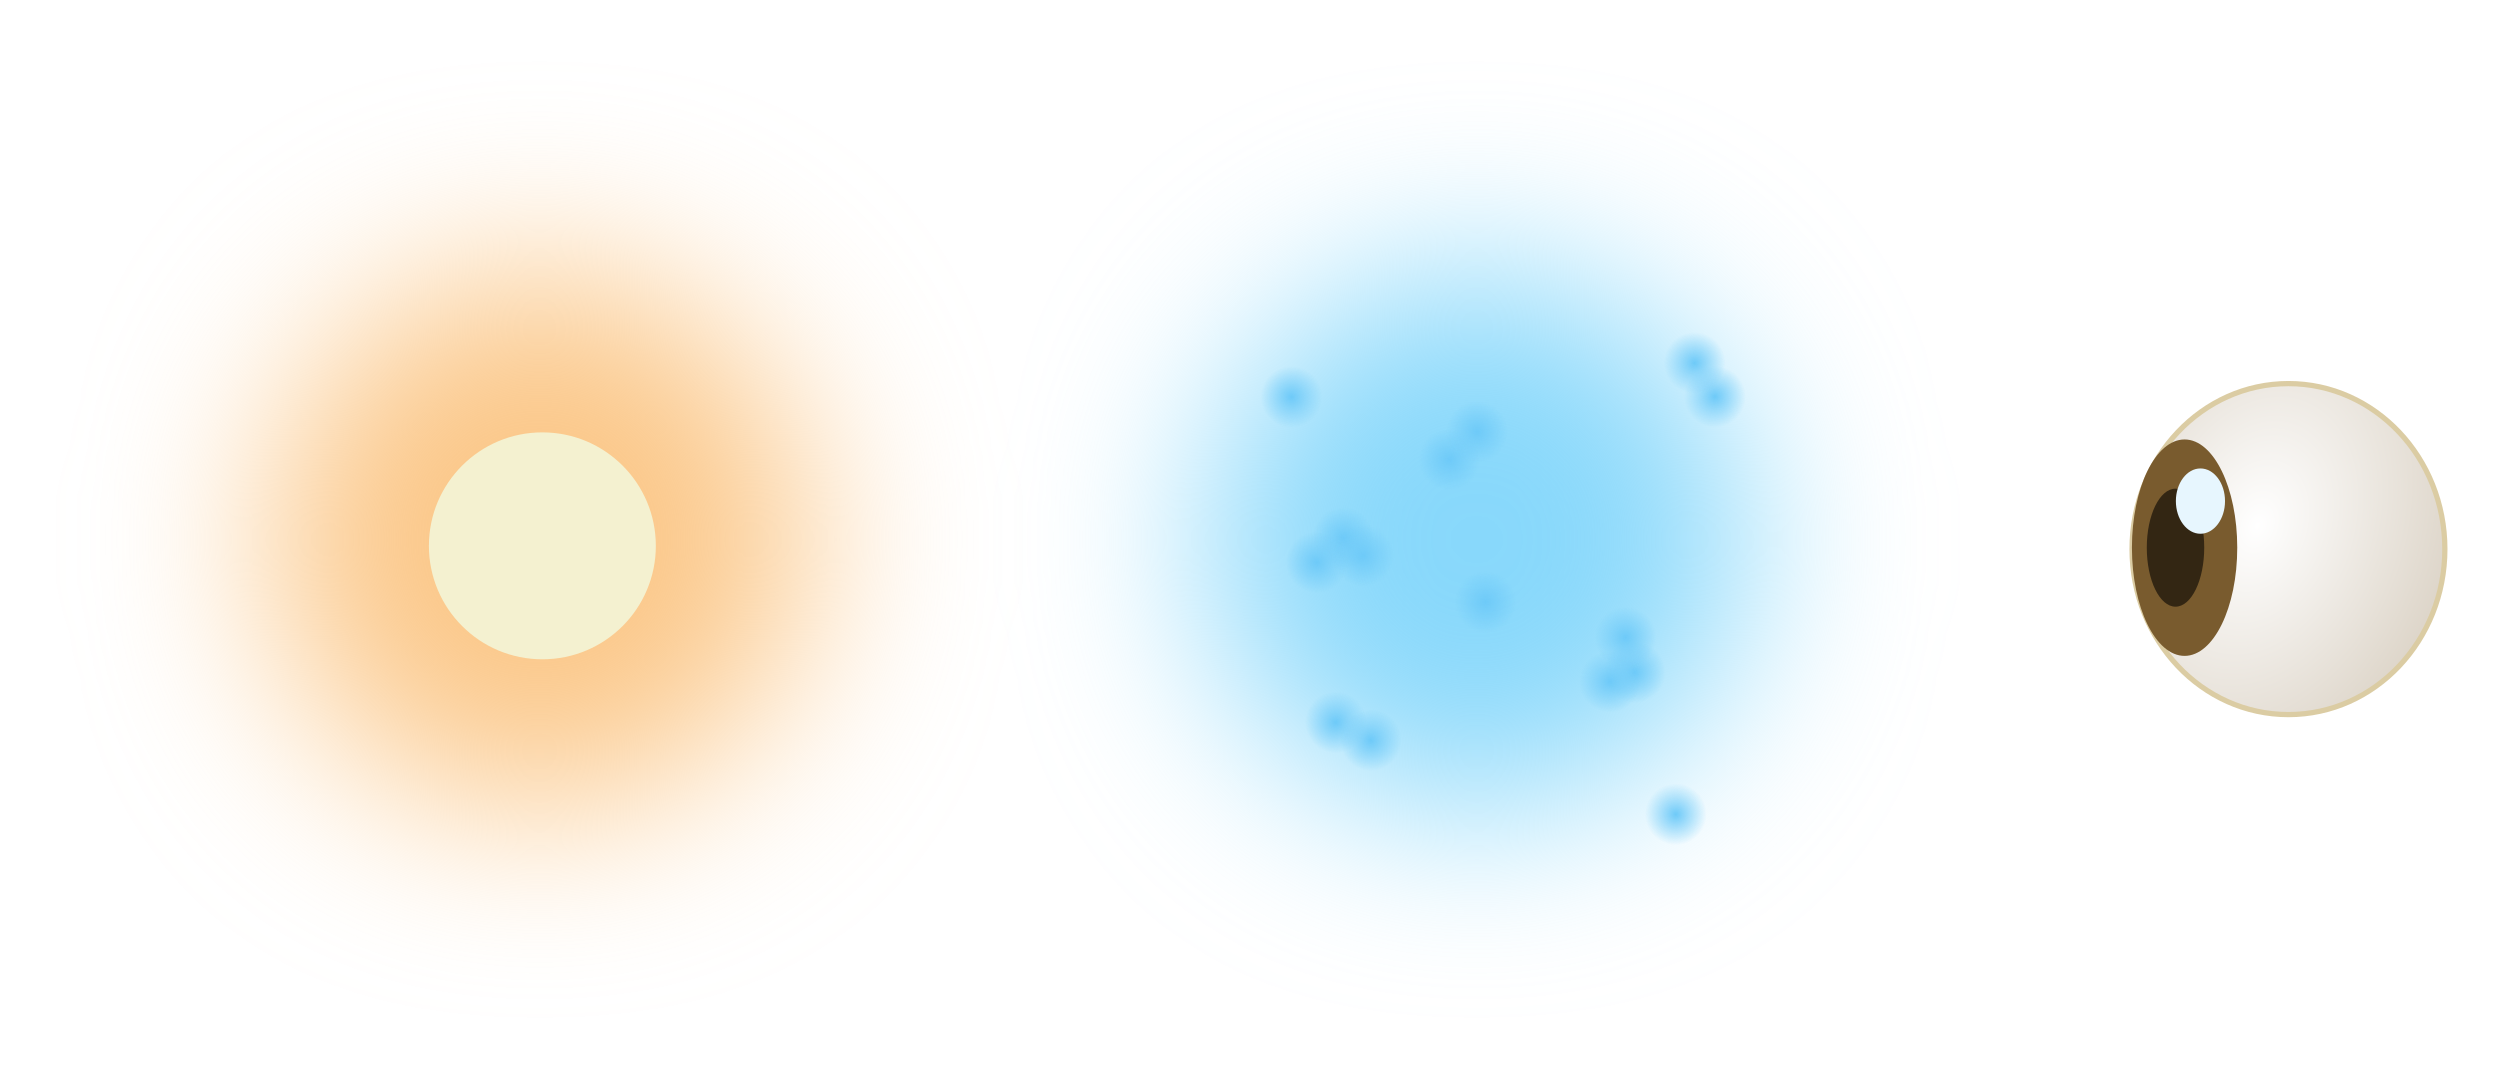
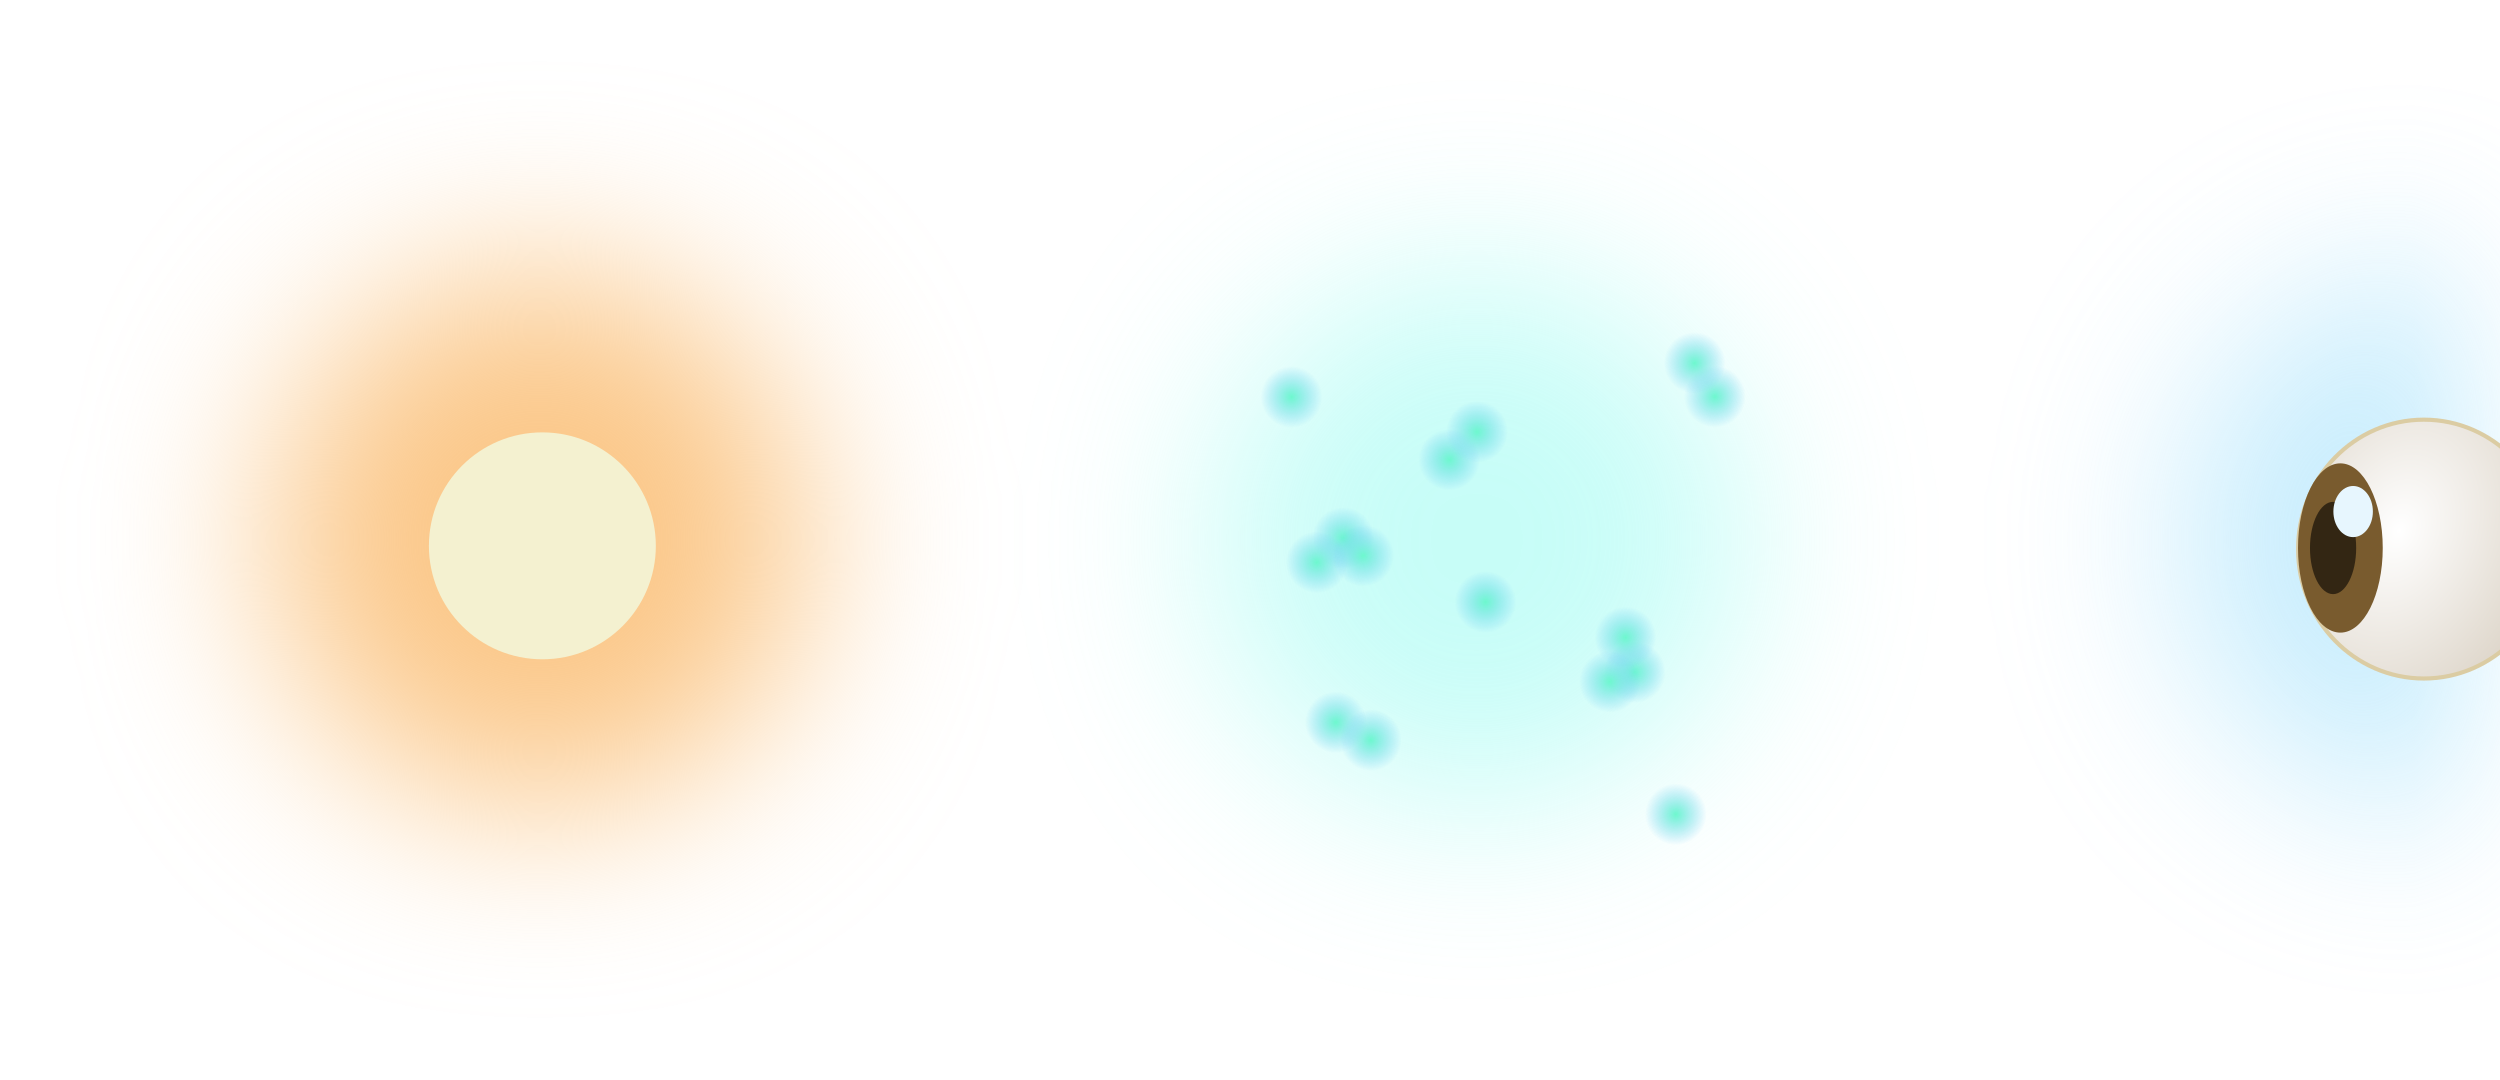
<svg xmlns="http://www.w3.org/2000/svg" xmlns:xlink="http://www.w3.org/1999/xlink" width="47.614mm" height="20.551mm" viewBox="0 0 47.614 20.551" version="1.1" id="svg1919">
  <defs id="defs1916">
+     <linearGradient id="linearGradient4449">
+       <stop style="stop-color:#6ef8ce;stop-opacity:1" offset="0" id="stop4445" />
+       <stop style="stop-color:#6ecaf8;stop-opacity:0;" offset="1" id="stop4447" />
+     </linearGradient>
    <linearGradient id="linearGradient11644">
      <stop style="stop-color:#ffffff;stop-opacity:1" offset="0" id="stop11640" />
      <stop style="stop-color:#d5cbbc;stop-opacity:1" offset="1" id="stop11642" />
    </linearGradient>
    <linearGradient id="linearGradient8971">
      <stop style="stop-color:#35813b;stop-opacity:1" offset="0" id="stop8967" />
      <stop style="stop-color:#1b441b;stop-opacity:1" offset="1" id="stop8969" />
    </linearGradient>
    <marker style="overflow:visible" id="Arrow1Mend" refX="0" refY="0" orient="auto">
      <path transform="matrix(-0.4,0,0,-0.4,-4,0)" style="fill:context-stroke;fill-rule:evenodd;stroke:context-stroke;stroke-width:1pt" d="M 0,0 5,-5 -12.5,0 5,5 Z" id="path6926" />
    </marker>
    <linearGradient id="linearGradient6579">
      <stop style="stop-color:#6ecaf8;stop-opacity:1;" offset="0" id="stop6575" />
      <stop style="stop-color:#6ecaf8;stop-opacity:0;" offset="1" id="stop6577" />
    </linearGradient>
    <filter style="color-interpolation-filters:sRGB" id="filter6571" x="-0.404" y="-0.404" width="1.809" height="1.809">
      <feGaussianBlur stdDeviation="1.728" id="feGaussianBlur6573" />
    </filter>
    <linearGradient xlink:href="#linearGradient6579" id="linearGradient6581" x1="93.383" y1="100.019" x2="93.383" y2="63.141" gradientUnits="userSpaceOnUse" />
    <radialGradient xlink:href="#linearGradient6579" id="radialGradient8110" cx="105.24" cy="79.818" fx="105.24" fy="79.818" r="0.976" gradientUnits="userSpaceOnUse" gradientTransform="matrix(0.6030273,0,0,0.6030273,38.56063,28.7973)" />
    <radialGradient xlink:href="#linearGradient6579" id="radialGradient8213" gradientUnits="userSpaceOnUse" gradientTransform="matrix(0.6030273,0,0,0.6030273,38.05608,29.25981)" cx="105.24" cy="79.818" fx="105.24" fy="79.818" r="0.976" />
    <radialGradient xlink:href="#linearGradient6579" id="radialGradient8217" gradientUnits="userSpaceOnUse" gradientTransform="matrix(0.6030273,0,0,0.6030273,38.93904,29.13367)" cx="105.24" cy="79.818" fx="105.24" fy="79.818" r="0.976" />
    <radialGradient xlink:href="#linearGradient6579" id="radialGradient8225" gradientUnits="userSpaceOnUse" gradientTransform="matrix(0.6030273,0,0,0.6030273,41.26883,30.01663)" cx="105.24" cy="79.818" fx="105.24" fy="79.818" r="0.976" />
    <linearGradient xlink:href="#linearGradient8971" id="linearGradient8946" gradientUnits="userSpaceOnUse" x1="93.383" y1="100.019" x2="93.383" y2="63.141" gradientTransform="matrix(1,0,0,0.1157899,0,-121.0366)" />
    <filter style="color-interpolation-filters:sRGB" id="filter10713" x="-0.749" y="-0.23" width="2.498" height="1.46">
      <feGaussianBlur stdDeviation="0.674" id="feGaussianBlur10715" />
    </filter>
    <radialGradient xlink:href="#linearGradient6579" id="radialGradient11516" gradientUnits="userSpaceOnUse" gradientTransform="matrix(0.6030273,0,0,0.6030273,40.57859,27.30498)" cx="105.24" cy="79.818" fx="105.24" fy="79.818" r="0.976" />
    <radialGradient xlink:href="#linearGradient6579" id="radialGradient11520" gradientUnits="userSpaceOnUse" gradientTransform="matrix(0.6030273,0,0,0.6030273,41.10776,26.77581)" cx="105.24" cy="79.818" fx="105.24" fy="79.818" r="0.976" />
    <radialGradient xlink:href="#linearGradient11644" id="radialGradient11648" cx="107.048" cy="-101.914" fx="107.048" fy="-101.914" r="3.029" gradientTransform="matrix(1.425518,-0.5377639,0.7487234,1.984734,30.75449,157.9487)" gradientUnits="userSpaceOnUse" />
    <linearGradient xlink:href="#linearGradient6579" id="linearGradient13010" gradientUnits="userSpaceOnUse" x1="93.383" y1="100.019" x2="93.383" y2="63.141" gradientTransform="translate(0,64.4256)" />
-     <radialGradient xlink:href="#linearGradient6579" id="radialGradient13384" gradientUnits="userSpaceOnUse" gradientTransform="matrix(0.6030273,0,0,0.6030273,-29.76019,46.44462)" cx="105.24" cy="79.818" fx="105.24" fy="79.818" r="0.976" />
-     <radialGradient xlink:href="#linearGradient6579" id="radialGradient13386" gradientUnits="userSpaceOnUse" gradientTransform="matrix(0.6030273,0,0,0.6030273,-30.28936,46.97379)" cx="105.24" cy="79.818" fx="105.24" fy="79.818" r="0.976" />
-     <radialGradient xlink:href="#linearGradient11644" id="radialGradient13388" gradientUnits="userSpaceOnUse" gradientTransform="matrix(1.425518,-0.5377639,0.7487234,1.984734,-27.72927,163.4722)" cx="107.048" cy="-101.914" fx="107.048" fy="-101.914" r="3.029" />
-     <radialGradient xlink:href="#linearGradient6579" id="radialGradient13392" gradientUnits="userSpaceOnUse" gradientTransform="matrix(0.6030273,0,0,0.6030273,-29.59912,49.68544)" cx="105.24" cy="79.818" fx="105.24" fy="79.818" r="0.976" />
-     <radialGradient xlink:href="#linearGradient6579" id="radialGradient13394" gradientUnits="userSpaceOnUse" gradientTransform="matrix(0.6030273,0,0,0.6030273,-31.92891,48.80248)" cx="105.24" cy="79.818" fx="105.24" fy="79.818" r="0.976" />
-     <radialGradient xlink:href="#linearGradient6579" id="radialGradient13396" gradientUnits="userSpaceOnUse" gradientTransform="matrix(0.6030273,0,0,0.6030273,-32.81187,48.92862)" cx="105.24" cy="79.818" fx="105.24" fy="79.818" r="0.976" />
-     <radialGradient xlink:href="#linearGradient6579" id="radialGradient13398" gradientUnits="userSpaceOnUse" gradientTransform="matrix(0.6030273,0,0,0.6030273,-32.30732,48.46611)" cx="105.24" cy="79.818" fx="105.24" fy="79.818" r="0.976" />
-     <radialGradient xlink:href="#linearGradient6579" id="radialGradient1633" gradientUnits="userSpaceOnUse" gradientTransform="matrix(0.6030273,0,0,0.6030273,7.805247,-126.2409)" cx="105.24" cy="79.818" fx="105.24" fy="79.818" r="0.976" />
-     <radialGradient xlink:href="#linearGradient6579" id="radialGradient1635" gradientUnits="userSpaceOnUse" gradientTransform="matrix(0.6030273,0,0,0.6030273,6.922284,-126.1148)" cx="105.24" cy="79.818" fx="105.24" fy="79.818" r="0.976" />
-     <radialGradient xlink:href="#linearGradient6579" id="radialGradient1637" gradientUnits="userSpaceOnUse" gradientTransform="matrix(0.6030273,0,0,0.6030273,7.426834,-126.5773)" cx="105.24" cy="79.818" fx="105.24" fy="79.818" r="0.976" />
-     <radialGradient xlink:href="#linearGradient6579" id="radialGradient1643" gradientUnits="userSpaceOnUse" gradientTransform="matrix(0.6030273,0,0,0.6030273,-144.8067,11.14647)" cx="105.24" cy="79.818" fx="105.24" fy="79.818" r="0.976" />
-     <radialGradient xlink:href="#linearGradient6579" id="radialGradient1645" gradientUnits="userSpaceOnUse" gradientTransform="matrix(0.6030273,0,0,0.6030273,-145.3359,11.67563)" cx="105.24" cy="79.818" fx="105.24" fy="79.818" r="0.976" />
-     <radialGradient xlink:href="#linearGradient6579" id="radialGradient1649" gradientUnits="userSpaceOnUse" gradientTransform="matrix(0.6030273,0,0,0.6030273,-33.29452,45.78086)" cx="105.24" cy="79.818" fx="105.24" fy="79.818" r="0.976" />
-     <radialGradient xlink:href="#linearGradient6579" id="radialGradient1653" gradientUnits="userSpaceOnUse" gradientTransform="matrix(0.6030273,0,0,0.6030273,-25.97343,53.72947)" cx="105.24" cy="79.818" fx="105.24" fy="79.818" r="0.976" />
-     <radialGradient xlink:href="#linearGradient6579" id="radialGradient1659" gradientUnits="userSpaceOnUse" gradientTransform="matrix(0.6030273,0,0,0.6030273,41.86054,-47.21664)" cx="105.24" cy="79.818" fx="105.24" fy="79.818" r="0.976" />
-     <radialGradient xlink:href="#linearGradient6579" id="radialGradient1661" gradientUnits="userSpaceOnUse" gradientTransform="matrix(0.6030273,0,0,0.6030273,41.33138,-46.68747)" cx="105.24" cy="79.818" fx="105.24" fy="79.818" r="0.976" />
+     <radialGradient xlink:href="#linearGradient4449" id="radialGradient13384" gradientUnits="userSpaceOnUse" gradientTransform="matrix(0.6030273,0,0,0.6030273,-29.76019,46.44462)" cx="105.24" cy="79.818" fx="105.24" fy="79.818" r="0.976" />
+     <radialGradient xlink:href="#linearGradient4449" id="radialGradient13386" gradientUnits="userSpaceOnUse" gradientTransform="matrix(0.6030273,0,0,0.6030273,-30.28936,46.97379)" cx="105.24" cy="79.818" fx="105.24" fy="79.818" r="0.976" />
+     <radialGradient xlink:href="#linearGradient11644" id="radialGradient13388" gradientUnits="userSpaceOnUse" gradientTransform="matrix(1.146373,-0.4205593,0.6021083,1.552165,-10.09379,106.7441)" cx="107.048" cy="-101.914" fx="107.048" fy="-101.914" r="3.029" />
+     <radialGradient xlink:href="#linearGradient4449" id="radialGradient13392" gradientUnits="userSpaceOnUse" gradientTransform="matrix(0.6030273,0,0,0.6030273,-29.59912,49.68544)" cx="105.24" cy="79.818" fx="105.24" fy="79.818" r="0.976" />
+     <radialGradient xlink:href="#linearGradient4449" id="radialGradient13394" gradientUnits="userSpaceOnUse" gradientTransform="matrix(0.6030273,0,0,0.6030273,-31.92891,48.80248)" cx="105.24" cy="79.818" fx="105.24" fy="79.818" r="0.976" />
+     <radialGradient xlink:href="#linearGradient4449" id="radialGradient13396" gradientUnits="userSpaceOnUse" gradientTransform="matrix(0.6030273,0,0,0.6030273,-32.81187,48.92862)" cx="105.24" cy="79.818" fx="105.24" fy="79.818" r="0.976" />
+     <radialGradient xlink:href="#linearGradient4449" id="radialGradient13398" gradientUnits="userSpaceOnUse" gradientTransform="matrix(0.6030273,0,0,0.6030273,-32.30732,48.46611)" cx="105.24" cy="79.818" fx="105.24" fy="79.818" r="0.976" />
+     <radialGradient xlink:href="#linearGradient4449" id="radialGradient1633" gradientUnits="userSpaceOnUse" gradientTransform="matrix(0.6030273,0,0,0.6030273,7.805247,-126.2409)" cx="105.24" cy="79.818" fx="105.24" fy="79.818" r="0.976" />
+     <radialGradient xlink:href="#linearGradient4449" id="radialGradient1635" gradientUnits="userSpaceOnUse" gradientTransform="matrix(0.6030273,0,0,0.6030273,6.922284,-126.1148)" cx="105.24" cy="79.818" fx="105.24" fy="79.818" r="0.976" />
+     <radialGradient xlink:href="#linearGradient4449" id="radialGradient1637" gradientUnits="userSpaceOnUse" gradientTransform="matrix(0.6030273,0,0,0.6030273,7.426834,-126.5773)" cx="105.24" cy="79.818" fx="105.24" fy="79.818" r="0.976" />
+     <radialGradient xlink:href="#linearGradient4449" id="radialGradient1643" gradientUnits="userSpaceOnUse" gradientTransform="matrix(0.6030273,0,0,0.6030273,-144.8067,11.14647)" cx="105.24" cy="79.818" fx="105.24" fy="79.818" r="0.976" />
+     <radialGradient xlink:href="#linearGradient4449" id="radialGradient1645" gradientUnits="userSpaceOnUse" gradientTransform="matrix(0.6030273,0,0,0.6030273,-145.3359,11.67563)" cx="105.24" cy="79.818" fx="105.24" fy="79.818" r="0.976" />
+     <radialGradient xlink:href="#linearGradient4449" id="radialGradient1649" gradientUnits="userSpaceOnUse" gradientTransform="matrix(0.6030273,0,0,0.6030273,-33.29452,45.78086)" cx="105.24" cy="79.818" fx="105.24" fy="79.818" r="0.976" />
+     <radialGradient xlink:href="#linearGradient4449" id="radialGradient1653" gradientUnits="userSpaceOnUse" gradientTransform="matrix(0.6030273,0,0,0.6030273,-25.97343,53.72947)" cx="105.24" cy="79.818" fx="105.24" fy="79.818" r="0.976" />
+     <radialGradient xlink:href="#linearGradient4449" id="radialGradient1659" gradientUnits="userSpaceOnUse" gradientTransform="matrix(0.6030273,0,0,0.6030273,41.86054,-47.21664)" cx="105.24" cy="79.818" fx="105.24" fy="79.818" r="0.976" />
+     <radialGradient xlink:href="#linearGradient4449" id="radialGradient1661" gradientUnits="userSpaceOnUse" gradientTransform="matrix(0.6030273,0,0,0.6030273,41.33138,-46.68747)" cx="105.24" cy="79.818" fx="105.24" fy="79.818" r="0.976" />
  </defs>
  <g id="layer1" transform="translate(-5.571202,-86.3522)">
-     <circle style="mix-blend-mode:normal;fill:#88d8fb;fill-opacity:1;stroke:none;stroke-width:0.5;filter:url(#filter6571)" id="circle2165" cx="33.696" cy="96.628" r="5.127" />
+     <circle style="opacity:0.47;mix-blend-mode:normal;fill:#88d8fb;fill-opacity:1;stroke:none;stroke-width:0.5;filter:url(#filter6571)" id="circle3615" cx="52.173" cy="96.628" r="5.127" />
+     <circle style="mix-blend-mode:normal;fill:#88fbef;fill-opacity:1;stroke:none;stroke-width:0.5;filter:url(#filter6571);opacity:0.47" id="circle2165" cx="33.696" cy="96.628" r="5.127" />
    <rect style="opacity:0.499;fill:url(#linearGradient6581);fill-opacity:1;stroke:none;stroke-width:0.558;stroke-opacity:1" id="rect3906" width="33.92" height="52.202" x="77.212" y="61.691" />
    <circle style="fill:#e8dec4;fill-opacity:1;stroke:#dbcca3;stroke-width:0.5;stroke-opacity:1" id="circle4144" cx="137.653" cy="98.211" r="15.382" />
    <path style="fill:#fcfaf7;fill-opacity:1;stroke:#dbcca3;stroke-width:0.5;stroke-opacity:1" id="circle4437" d="m 123.905,105.111 a 15.382,15.382 0 0 1 0.477,-14.677 l 13.272,7.777 z" />
    <ellipse style="fill:#795b2e;fill-opacity:1;stroke:none;stroke-width:1.036;stroke-opacity:1" id="path5293" cx="124.914" cy="97.916" rx="2.65" ry="5.966" />
    <ellipse style="fill:#332613;fill-opacity:1;stroke:none;stroke-width:0.565;stroke-opacity:1" id="ellipse5411" cx="124.457" cy="97.916" rx="1.445" ry="3.254" />
    <ellipse style="fill:#e7f6fe;fill-opacity:1;stroke:none;stroke-width:0.389;stroke-opacity:1" id="ellipse7188" cx="125.712" cy="95.348" rx="1.236" ry="1.802" />
    <circle style="mix-blend-mode:normal;fill:#fcd9ae;fill-opacity:1;stroke:none;stroke-width:0.5;filter:url(#filter6571)" id="path6357" cx="83.726" cy="77.663" r="5.127" />
    <g id="path6783">
      <path style="color:#000000;fill:#59a1c9;-inkscape-stroke:none" d="m 89.455,78.312 v 0.234 h 8.867 V 78.312 Z" id="path10902" />
      <g id="g10890">
        <g id="path10892">
          <path style="color:#000000;fill:#59a1c9;fill-rule:evenodd;stroke-width:0.094pt;-inkscape-stroke:none" d="m 97.387,78.429 -0.468,0.468 1.638,-0.468 -1.638,-0.468 z" id="path10896" />
          <path style="color:#000000;fill:#59a1c9;fill-rule:evenodd;-inkscape-stroke:none" d="m 96.705,77.834 0.596,0.596 -0.596,0.594 2.08,-0.594 z m 0.43,0.254 1.195,0.342 -1.195,0.34 0.342,-0.34 -0.045,-0.045 z" id="path10898" />
        </g>
      </g>
    </g>
    <g id="path7265">
      <path style="color:#000000;fill:#59c96d;-inkscape-stroke:none" d="m 89.455,77.072 v 0.234 h 9.766 v -0.234 z" id="path10920" />
      <g id="g10908">
        <g id="path10910">
          <path style="color:#000000;fill:#59c96d;fill-rule:evenodd;stroke-width:0.094pt;-inkscape-stroke:none" d="m 98.284,77.19 -0.468,0.468 1.638,-0.468 -1.638,-0.468 z" id="path10914" />
          <path style="color:#000000;fill:#59c96d;fill-rule:evenodd;-inkscape-stroke:none" d="m 97.602,76.596 0.594,0.594 -0.594,0.594 2.08,-0.594 z m 0.43,0.252 1.195,0.342 -1.195,0.342 0.342,-0.342 -0.045,-0.045 z" id="path10916" />
        </g>
      </g>
    </g>
    <g id="path7267">
      <path style="color:#000000;fill:#c96259;-inkscape-stroke:none" d="m 89.455,75.816 v 0.232 h 7.293 v -0.232 z" id="path10938" />
      <g id="g10926">
        <g id="path10928">
          <path style="color:#000000;fill:#c96259;fill-rule:evenodd;stroke-width:0.094pt;-inkscape-stroke:none" d="m 95.812,75.933 -0.468,0.468 1.638,-0.468 -1.638,-0.468 z" id="path10932" />
          <path style="color:#000000;fill:#c96259;fill-rule:evenodd;-inkscape-stroke:none" d="m 95.131,75.338 0.594,0.596 -0.594,0.594 2.078,-0.594 z m 0.428,0.254 1.197,0.342 -1.195,0.34 0.34,-0.34 -0.045,-0.045 z" id="path10934" />
        </g>
      </g>
    </g>
    <g id="path7542">
      <path style="color:#000000;fill:#b859c9;-inkscape-stroke:none" d="m 89.455,79.561 v 0.234 h 6.377 v -0.234 z" id="path10956" />
      <g id="g10944">
        <g id="path10946">
          <path style="color:#000000;fill:#b859c9;fill-rule:evenodd;stroke-width:0.094pt;-inkscape-stroke:none" d="m 94.896,79.677 -0.468,0.468 1.638,-0.468 -1.638,-0.468 z" id="path10950" />
          <path style="color:#000000;fill:#b859c9;fill-rule:evenodd;-inkscape-stroke:none" d="m 94.215,79.084 0.594,0.594 -0.594,0.594 2.078,-0.594 z m 0.43,0.252 1.195,0.34 -1.195,0.342 0.34,-0.34 -0.043,-0.045 z" id="path10952" />
        </g>
      </g>
    </g>
    <circle style="fill:url(#radialGradient8110);fill-opacity:1;stroke:none;stroke-width:0.16;stroke-miterlimit:4;stroke-dasharray:none;stroke-opacity:1" id="path7996" cx="102.023" cy="76.93" r="0.589" />
    <circle style="fill:url(#radialGradient8213);fill-opacity:1;stroke:none;stroke-width:0.16;stroke-miterlimit:4;stroke-dasharray:none;stroke-opacity:1" id="circle8211" cx="101.518" cy="77.392" r="0.589" />
    <circle style="fill:url(#radialGradient8217);fill-opacity:1;stroke:none;stroke-width:0.16;stroke-miterlimit:4;stroke-dasharray:none;stroke-opacity:1" id="circle8215" cx="102.401" cy="77.266" r="0.589" />
    <circle style="fill:url(#radialGradient8225);fill-opacity:1;stroke:none;stroke-width:0.16;stroke-miterlimit:4;stroke-dasharray:none;stroke-opacity:1" id="circle8223" cx="104.731" cy="78.149" r="0.589" />
    <circle style="opacity:1;fill:#f4f1d0;fill-opacity:1;stroke:none;stroke-width:0.265;stroke-miterlimit:4;stroke-dasharray:none;stroke-opacity:1" id="path8259" cx="83.781" cy="77.783" r="2.161" />
    <g id="g8762" transform="rotate(90,97.59217,87.7693)">
      <g id="path8750">
        <path style="color:#000000;fill:#59a1c9;-inkscape-stroke:none" d="M 90.123,83.078 V 83.312 h 8.326 v -0.234 z" id="path10974" />
        <g id="g10962">
          <g id="path10964">
            <path style="color:#000000;fill:#59a1c9;fill-rule:evenodd;stroke-width:0.094pt;-inkscape-stroke:none" d="m 97.514,83.195 -0.468,0.468 1.638,-0.468 -1.638,-0.468 z" id="path10968" />
            <path style="color:#000000;fill:#59a1c9;fill-rule:evenodd;-inkscape-stroke:none" d="m 96.832,82.602 0.592,0.594 -0.592,0.594 2.078,-0.594 z m 0.428,0.252 1.195,0.342 -1.195,0.342 0.342,-0.342 -0.043,-0.045 z" id="path10970" />
          </g>
        </g>
      </g>
      <g id="path8752">
        <path style="color:#000000;fill:#59c96d;-inkscape-stroke:none" d="m 90.123,81.838 v 0.234 h 5.18 v -0.234 z" id="path10992" />
        <g id="g10980">
          <g id="path10982">
            <path style="color:#000000;fill:#59c96d;fill-rule:evenodd;stroke-width:0.094pt;-inkscape-stroke:none" d="m 94.368,81.956 -0.468,0.468 1.638,-0.468 -1.638,-0.468 z" id="path10986" />
            <path style="color:#000000;fill:#59c96d;fill-rule:evenodd;-inkscape-stroke:none" d="m 93.686,81.361 0.594,0.594 -0.594,0.594 2.078,-0.594 z m 0.428,0.252 1.197,0.342 -1.197,0.342 0.342,-0.342 -0.043,-0.043 z" id="path10988" />
          </g>
        </g>
      </g>
      <g id="path8754">
        <path style="color:#000000;fill:#c96259;-inkscape-stroke:none" d="m 90.123,80.582 v 0.234 h 3.893 v -0.234 z" id="path11010" />
        <g id="g10998">
          <g id="path11000">
            <path style="color:#000000;fill:#c96259;fill-rule:evenodd;stroke-width:0.094pt;-inkscape-stroke:none" d="m 93.079,80.699 -0.468,0.468 1.638,-0.468 -1.638,-0.468 z" id="path11004" />
            <path style="color:#000000;fill:#c96259;fill-rule:evenodd;-inkscape-stroke:none" d="m 92.396,80.105 0.594,0.594 -0.594,0.594 2.08,-0.594 z m 0.428,0.252 1.197,0.342 -1.197,0.342 0.344,-0.342 -0.045,-0.045 z" id="path11006" />
          </g>
        </g>
      </g>
      <g id="path8756">
        <path style="color:#000000;fill:#b859c9;-inkscape-stroke:none" d="m 90.123,84.326 v 0.234 h 10.125 v -0.234 z" id="path11028" />
        <g id="g11016">
          <g id="path11018">
            <path style="color:#000000;fill:#b859c9;fill-rule:evenodd;stroke-width:0.094pt;-inkscape-stroke:none" d="m 99.312,84.443 -0.468,0.468 1.638,-0.468 -1.638,-0.468 z" id="path11022" />
            <path style="color:#000000;fill:#b859c9;fill-rule:evenodd;-inkscape-stroke:none" d="m 98.629,83.85 0.594,0.594 -0.594,0.594 2.08,-0.594 z m 0.43,0.252 1.195,0.342 -1.195,0.342 0.342,-0.342 -0.045,-0.045 z" id="path11024" />
          </g>
        </g>
      </g>
    </g>
    <rect style="fill:url(#linearGradient8946);fill-opacity:1;stroke:none;stroke-width:0.19;stroke-opacity:1" id="rect8944" width="33.92" height="6.044" x="77.212" y="-113.893" transform="scale(1,-1)" />
    <g id="g9482" transform="matrix(0,-1,-1,0,201.0084,192.2231)">
      <g id="path9470">
        <path style="color:#000000;fill:#59a1c9;-inkscape-stroke:none" d="m 88.676,99.172 v 0.234 h 8.867 v -0.234 z" id="path11046" />
        <g id="g11034">
          <g id="path11036">
            <path style="color:#000000;fill:#59a1c9;fill-rule:evenodd;stroke-width:0.094pt;-inkscape-stroke:none" d="m 96.608,99.289 -0.468,0.468 1.638,-0.468 -1.638,-0.468 z" id="path11040" />
            <path style="color:#000000;fill:#59a1c9;fill-rule:evenodd;-inkscape-stroke:none" d="m 95.926,98.695 0.594,0.594 -0.594,0.594 2.078,-0.594 z m 0.428,0.252 1.195,0.342 -1.195,0.342 0.342,-0.342 -0.043,-0.045 z" id="path11042" />
          </g>
        </g>
      </g>
      <g id="path9472">
        <path style="color:#000000;fill:#59c96d;-inkscape-stroke:none" d="m 88.676,97.934 v 0.232 h 9.766 v -0.232 z" id="path11064" />
        <g id="g11052">
          <g id="path11054">
            <path style="color:#000000;fill:#59c96d;fill-rule:evenodd;stroke-width:0.094pt;-inkscape-stroke:none" d="m 97.505,98.05 -0.468,0.468 1.638,-0.468 -1.638,-0.468 z" id="path11058" />
            <path style="color:#000000;fill:#59c96d;fill-rule:evenodd;-inkscape-stroke:none" d="m 96.822,97.455 0.596,0.596 -0.596,0.594 2.08,-0.596 z m 0.43,0.254 1.197,0.342 -1.197,0.34 0.342,-0.342 -0.045,-0.043 z" id="path11060" />
          </g>
        </g>
      </g>
      <g id="path9474">
        <path style="color:#000000;fill:#c96259;-inkscape-stroke:none" d="m 88.676,96.676 v 0.234 h 7.293 v -0.234 z" id="path11082" />
        <g id="g11070">
          <g id="path11072">
            <path style="color:#000000;fill:#c96259;fill-rule:evenodd;stroke-width:0.094pt;-inkscape-stroke:none" d="m 95.033,96.793 -0.468,0.468 1.638,-0.468 -1.638,-0.468 z" id="path11076" />
            <path style="color:#000000;fill:#c96259;fill-rule:evenodd;-inkscape-stroke:none" d="m 94.352,96.199 0.592,0.594 -0.592,0.594 2.078,-0.594 z m 0.428,0.252 1.195,0.342 -1.195,0.342 0.342,-0.342 -0.045,-0.045 z" id="path11078" />
          </g>
        </g>
      </g>
      <g id="path9476">
        <path style="color:#000000;fill:#b859c9;-inkscape-stroke:none" d="m 88.676,100.42 v 0.234 h 6.377 v -0.234 z" id="path11100" />
        <g id="g11088">
          <g id="path11090">
            <path style="color:#000000;fill:#b859c9;fill-rule:evenodd;stroke-width:0.094pt;-inkscape-stroke:none" d="m 94.117,100.537 -0.468,0.468 1.638,-0.468 -1.638,-0.468 z" id="path11094" />
            <path style="color:#000000;fill:#b859c9;fill-rule:evenodd;-inkscape-stroke:none" d="m 93.436,99.943 0.592,0.594 -0.592,0.594 2.078,-0.594 z m 0.428,0.252 1.195,0.342 -1.195,0.342 0.342,-0.342 -0.045,-0.045 z" id="path11096" />
          </g>
        </g>
      </g>
    </g>
    <ellipse style="mix-blend-mode:normal;fill:#133014;fill-opacity:1;stroke:none;stroke-width:0.063;stroke-opacity:1;filter:url(#filter10713)" id="ellipse9974" cx="-111.781" cy="-102.334" transform="matrix(0,-0.9001925,-1.263863,0,-24.98071,10.51566)" rx="1.081" ry="3.515" />
    <ellipse style="fill:url(#radialGradient11648);fill-opacity:1;stroke:#dbcca3;stroke-width:0.1;stroke-opacity:1" id="path9694" cx="107.64" cy="-102.334" transform="rotate(90)" rx="2.979" ry="3.152" />
    <ellipse style="fill:#795b2e;fill-opacity:1;stroke:none;stroke-width:0.392;stroke-opacity:1" id="ellipse9696" cx="105.845" cy="-102.396" rx="1.003" ry="2.258" transform="rotate(90)" />
    <ellipse style="fill:#332613;fill-opacity:1;stroke:none;stroke-width:0.214;stroke-opacity:1" id="ellipse9698" cx="105.672" cy="-102.396" rx="0.547" ry="1.232" transform="rotate(90)" />
    <ellipse style="fill:#e7f6fe;fill-opacity:1;stroke:none;stroke-width:0.147;stroke-opacity:1" id="ellipse9700" cx="106.147" cy="-103.368" rx="0.468" ry="0.682" transform="rotate(90)" />
    <circle style="fill:url(#radialGradient11516);fill-opacity:1;stroke:none;stroke-width:0.16;stroke-miterlimit:4;stroke-dasharray:none;stroke-opacity:1" id="circle11514" cx="104.041" cy="75.437" r="0.589" />
    <circle style="fill:url(#radialGradient11520);fill-opacity:1;stroke:none;stroke-width:0.16;stroke-miterlimit:4;stroke-dasharray:none;stroke-opacity:1" id="circle11518" cx="104.57" cy="74.908" r="0.589" />
    <rect style="fill:url(#linearGradient13010);fill-opacity:1;stroke:none;stroke-width:0.558;stroke-opacity:1" id="rect13008" width="33.92" height="52.202" x="77.212" y="126.117" />
    <circle style="mix-blend-mode:normal;fill:#fbc788;fill-opacity:1;stroke:none;stroke-width:0.5;filter:url(#filter6571)" id="circle13208" cx="15.847" cy="96.628" r="5.127" />
-     <circle style="fill:url(#radialGradient13398);fill-opacity:1;stroke:none;stroke-width:0.16;stroke-miterlimit:4;stroke-dasharray:none;stroke-opacity:1" id="circle13258" cx="31.155" cy="96.598" r="0.589" />
-     <circle style="fill:url(#radialGradient13396);fill-opacity:1;stroke:none;stroke-width:0.16;stroke-miterlimit:4;stroke-dasharray:none;stroke-opacity:1" id="circle13260" cx="30.651" cy="97.061" r="0.589" />
-     <circle style="fill:url(#radialGradient13394);fill-opacity:1;stroke:none;stroke-width:0.16;stroke-miterlimit:4;stroke-dasharray:none;stroke-opacity:1" id="circle13262" cx="31.534" cy="96.935" r="0.589" />
-     <circle style="fill:url(#radialGradient13392);fill-opacity:1;stroke:none;stroke-width:0.16;stroke-miterlimit:4;stroke-dasharray:none;stroke-opacity:1" id="circle13264" cx="33.863" cy="97.818" r="0.589" />
+     <circle style="fill:url(#radialGradient13398);fill-opacity:1.0;stroke:none;stroke-width:0.16;stroke-miterlimit:4;stroke-dasharray:none;stroke-opacity:1" id="circle13258" cx="31.155" cy="96.598" r="0.589" />
+     <circle style="fill:url(#radialGradient13396);fill-opacity:1.0;stroke:none;stroke-width:0.16;stroke-miterlimit:4;stroke-dasharray:none;stroke-opacity:1" id="circle13260" cx="30.651" cy="97.061" r="0.589" />
+     <circle style="fill:url(#radialGradient13394);fill-opacity:1.0;stroke:none;stroke-width:0.16;stroke-miterlimit:4;stroke-dasharray:none;stroke-opacity:1" id="circle13262" cx="31.534" cy="96.935" r="0.589" />
+     <circle style="fill:url(#radialGradient13392);fill-opacity:1.0;stroke:none;stroke-width:0.16;stroke-miterlimit:4;stroke-dasharray:none;stroke-opacity:1" id="circle13264" cx="33.863" cy="97.818" r="0.589" />
    <circle style="opacity:1;fill:#f4f1d0;fill-opacity:1;stroke:none;stroke-width:0.265;stroke-miterlimit:4;stroke-dasharray:none;stroke-opacity:1" id="circle13266" cx="15.901" cy="96.748" r="2.161" />
    <g id="g13316" transform="rotate(90,69.28396,49.351)">
      <g id="g13278">
        <path style="color:#000000;fill:#59a1c9;-inkscape-stroke:none" d="M 90.123,83.078 V 83.312 h 8.326 v -0.234 z" id="path13268" />
        <g id="g13276">
          <g id="g13274">
            <path style="color:#000000;fill:#59a1c9;fill-rule:evenodd;stroke-width:0.094pt;-inkscape-stroke:none" d="m 97.514,83.195 -0.468,0.468 1.638,-0.468 -1.638,-0.468 z" id="path13270" />
            <path style="color:#000000;fill:#59a1c9;fill-rule:evenodd;-inkscape-stroke:none" d="m 96.832,82.602 0.592,0.594 -0.592,0.594 2.078,-0.594 z m 0.428,0.252 1.195,0.342 -1.195,0.342 0.342,-0.342 -0.043,-0.045 z" id="path13272" />
          </g>
        </g>
      </g>
      <g id="g13290">
        <path style="color:#000000;fill:#59c96d;-inkscape-stroke:none" d="m 90.123,81.838 v 0.234 h 5.18 v -0.234 z" id="path13280" />
        <g id="g13288">
          <g id="g13286">
            <path style="color:#000000;fill:#59c96d;fill-rule:evenodd;stroke-width:0.094pt;-inkscape-stroke:none" d="m 94.368,81.956 -0.468,0.468 1.638,-0.468 -1.638,-0.468 z" id="path13282" />
            <path style="color:#000000;fill:#59c96d;fill-rule:evenodd;-inkscape-stroke:none" d="m 93.686,81.361 0.594,0.594 -0.594,0.594 2.078,-0.594 z m 0.428,0.252 1.197,0.342 -1.197,0.342 0.342,-0.342 -0.043,-0.043 z" id="path13284" />
          </g>
        </g>
      </g>
      <g id="g13302">
        <path style="color:#000000;fill:#c96259;-inkscape-stroke:none" d="m 90.123,80.582 v 0.234 h 3.893 v -0.234 z" id="path13292" />
        <g id="g13300">
          <g id="g13298">
            <path style="color:#000000;fill:#c96259;fill-rule:evenodd;stroke-width:0.094pt;-inkscape-stroke:none" d="m 93.079,80.699 -0.468,0.468 1.638,-0.468 -1.638,-0.468 z" id="path13294" />
            <path style="color:#000000;fill:#c96259;fill-rule:evenodd;-inkscape-stroke:none" d="m 92.396,80.105 0.594,0.594 -0.594,0.594 2.08,-0.594 z m 0.428,0.252 1.197,0.342 -1.197,0.342 0.344,-0.342 -0.045,-0.045 z" id="path13296" />
          </g>
        </g>
      </g>
      <g id="g13314">
        <path style="color:#000000;fill:#b859c9;-inkscape-stroke:none" d="m 90.123,84.326 v 0.234 h 10.125 v -0.234 z" id="path13304" />
        <g id="g13312">
          <g id="g13310">
            <path style="color:#000000;fill:#b859c9;fill-rule:evenodd;stroke-width:0.094pt;-inkscape-stroke:none" d="m 99.312,84.443 -0.468,0.468 1.638,-0.468 -1.638,-0.468 z" id="path13306" />
            <path style="color:#000000;fill:#b859c9;fill-rule:evenodd;-inkscape-stroke:none" d="m 98.629,83.85 0.594,0.594 -0.594,0.594 2.08,-0.594 z m 0.43,0.252 1.195,0.342 -1.195,0.342 0.342,-0.342 -0.045,-0.045 z" id="path13308" />
          </g>
        </g>
      </g>
    </g>
-     <circle style="fill:url(#radialGradient13386);fill-opacity:1;stroke:none;stroke-width:0.16;stroke-miterlimit:4;stroke-dasharray:none;stroke-opacity:1" id="circle13380" cx="33.173" cy="95.106" r="0.589" />
-     <circle style="fill:url(#radialGradient13384);fill-opacity:1;stroke:none;stroke-width:0.16;stroke-miterlimit:4;stroke-dasharray:none;stroke-opacity:1" id="circle13382" cx="33.702" cy="94.577" r="0.589" />
+     <circle style="fill:url(#radialGradient13386);fill-opacity:1.0;stroke:none;stroke-width:0.16;stroke-miterlimit:4;stroke-dasharray:none;stroke-opacity:1" id="circle13380" cx="33.173" cy="95.106" r="0.589" />
+     <circle style="fill:url(#radialGradient13384);fill-opacity:1.0;stroke:none;stroke-width:0.16;stroke-miterlimit:4;stroke-dasharray:none;stroke-opacity:1" id="circle13382" cx="33.702" cy="94.577" r="0.589" />
    <g id="g1408" transform="translate(0,24.84861)">
      <g id="g13220" transform="translate(-69.467,18.96511)">
        <path style="color:#000000;fill:#59a1c9;-inkscape-stroke:none" d="m 89.455,78.312 v 0.234 h 8.867 V 78.312 Z" id="path13210" />
        <g id="g13218">
          <g id="g13216">
            <path style="color:#000000;fill:#59a1c9;fill-rule:evenodd;stroke-width:0.094pt;-inkscape-stroke:none" d="m 97.387,78.429 -0.468,0.468 1.638,-0.468 -1.638,-0.468 z" id="path13212" />
            <path style="color:#000000;fill:#59a1c9;fill-rule:evenodd;-inkscape-stroke:none" d="m 96.705,77.834 0.596,0.596 -0.596,0.594 2.08,-0.594 z m 0.43,0.254 1.195,0.342 -1.195,0.34 0.342,-0.34 -0.045,-0.045 z" id="path13214" />
          </g>
        </g>
      </g>
      <g id="g13232" transform="translate(-69.467,18.96511)">
        <path style="color:#000000;fill:#59c96d;-inkscape-stroke:none" d="m 89.455,77.072 v 0.234 h 9.766 v -0.234 z" id="path13222" />
        <g id="g13230">
          <g id="g13228">
            <path style="color:#000000;fill:#59c96d;fill-rule:evenodd;stroke-width:0.094pt;-inkscape-stroke:none" d="m 98.284,77.19 -0.468,0.468 1.638,-0.468 -1.638,-0.468 z" id="path13224" />
            <path style="color:#000000;fill:#59c96d;fill-rule:evenodd;-inkscape-stroke:none" d="m 97.602,76.596 0.594,0.594 -0.594,0.594 2.08,-0.594 z m 0.43,0.252 1.195,0.342 -1.195,0.342 0.342,-0.342 -0.045,-0.045 z" id="path13226" />
          </g>
        </g>
      </g>
      <g id="g13244" transform="translate(-69.99617,18.96511)">
        <path style="color:#000000;fill:#c96259;-inkscape-stroke:none" d="m 89.455,75.816 v 0.232 h 7.293 v -0.232 z" id="path13234" />
        <g id="g13242">
          <g id="g13240">
            <path style="color:#000000;fill:#c96259;fill-rule:evenodd;stroke-width:0.094pt;-inkscape-stroke:none" d="m 95.812,75.933 -0.468,0.468 1.638,-0.468 -1.638,-0.468 z" id="path13236" />
            <path style="color:#000000;fill:#c96259;fill-rule:evenodd;-inkscape-stroke:none" d="m 95.131,75.338 0.594,0.596 -0.594,0.594 2.078,-0.594 z m 0.428,0.254 1.197,0.342 -1.195,0.34 0.34,-0.34 -0.045,-0.045 z" id="path13238" />
          </g>
        </g>
      </g>
      <g id="g13256" transform="translate(-69.99617,18.96511)">
        <path style="color:#000000;fill:#b859c9;-inkscape-stroke:none" d="m 89.455,79.561 v 0.234 h 6.377 v -0.234 z" id="path13246" />
        <g id="g13254">
          <g id="g13252">
            <path style="color:#000000;fill:#b859c9;fill-rule:evenodd;stroke-width:0.094pt;-inkscape-stroke:none" d="m 94.896,79.677 -0.468,0.468 1.638,-0.468 -1.638,-0.468 z" id="path13248" />
            <path style="color:#000000;fill:#b859c9;fill-rule:evenodd;-inkscape-stroke:none" d="m 94.215,79.084 0.594,0.594 -0.594,0.594 2.078,-0.594 z m 0.43,0.252 1.195,0.34 -1.195,0.342 0.34,-0.34 -0.043,-0.045 z" id="path13250" />
          </g>
        </g>
      </g>
      <g id="g13330" transform="matrix(-1,0,0,1,133.7394,-1.864369)">
        <path style="color:#000000;fill:#59a1c9;-inkscape-stroke:none" d="m 88.676,99.172 v 0.234 h 8.867 v -0.234 z" id="path13320" />
        <g id="g13328">
          <g id="g13326">
            <path style="color:#000000;fill:#59a1c9;fill-rule:evenodd;stroke-width:0.094pt;-inkscape-stroke:none" d="m 96.608,99.289 -0.468,0.468 1.638,-0.468 -1.638,-0.468 z" id="path13322" />
            <path style="color:#000000;fill:#59a1c9;fill-rule:evenodd;-inkscape-stroke:none" d="m 95.926,98.695 0.594,0.594 -0.594,0.594 2.078,-0.594 z m 0.428,0.252 1.195,0.342 -1.195,0.342 0.342,-0.342 -0.043,-0.045 z" id="path13324" />
          </g>
        </g>
      </g>
      <g id="g13342" transform="matrix(-1,0,0,1,133.7394,-1.864369)">
        <path style="color:#000000;fill:#59c96d;-inkscape-stroke:none" d="m 88.676,97.934 v 0.232 h 9.766 v -0.232 z" id="path13332" />
        <g id="g13340">
          <g id="g13338">
            <path style="color:#000000;fill:#59c96d;fill-rule:evenodd;stroke-width:0.094pt;-inkscape-stroke:none" d="m 97.505,98.05 -0.468,0.468 1.638,-0.468 -1.638,-0.468 z" id="path13334" />
            <path style="color:#000000;fill:#59c96d;fill-rule:evenodd;-inkscape-stroke:none" d="m 96.822,97.455 0.596,0.596 -0.596,0.594 2.08,-0.596 z m 0.43,0.254 1.197,0.342 -1.197,0.34 0.342,-0.342 -0.045,-0.043 z" id="path13336" />
          </g>
        </g>
      </g>
      <g id="g13354" transform="matrix(-1,0,0,1,134.2685,-1.864369)">
        <path style="color:#000000;fill:#c96259;-inkscape-stroke:none" d="m 88.676,96.676 v 0.234 h 7.293 v -0.234 z" id="path13344" />
        <g id="g13352">
          <g id="g13350">
            <path style="color:#000000;fill:#c96259;fill-rule:evenodd;stroke-width:0.094pt;-inkscape-stroke:none" d="m 95.033,96.793 -0.468,0.468 1.638,-0.468 -1.638,-0.468 z" id="path13346" />
            <path style="color:#000000;fill:#c96259;fill-rule:evenodd;-inkscape-stroke:none" d="m 94.352,96.199 0.592,0.594 -0.592,0.594 2.078,-0.594 z m 0.428,0.252 1.195,0.342 -1.195,0.342 0.342,-0.342 -0.045,-0.045 z" id="path13348" />
          </g>
        </g>
      </g>
      <g id="g13366" transform="matrix(-1,0,0,1,134.2685,-1.864369)">
        <path style="color:#000000;fill:#b859c9;-inkscape-stroke:none" d="m 88.676,100.42 v 0.234 h 6.377 v -0.234 z" id="path13356" />
        <g id="g13364">
          <g id="g13362">
            <path style="color:#000000;fill:#b859c9;fill-rule:evenodd;stroke-width:0.094pt;-inkscape-stroke:none" d="m 94.117,100.537 -0.468,0.468 1.638,-0.468 -1.638,-0.468 z" id="path13358" />
            <path style="color:#000000;fill:#b859c9;fill-rule:evenodd;-inkscape-stroke:none" d="m 93.436,99.943 0.592,0.594 -0.592,0.594 2.078,-0.594 z m 0.428,0.252 1.195,0.342 -1.195,0.342 0.342,-0.342 -0.045,-0.045 z" id="path13360" />
          </g>
        </g>
      </g>
    </g>
-     <ellipse style="fill:url(#radialGradient13388);fill-opacity:1;stroke:#dbcca3;stroke-width:0.1;stroke-opacity:1" id="ellipse13372" cx="49.156" cy="-96.81" rx="2.979" ry="3.152" transform="scale(1,-1)" />
-     <ellipse style="fill:#795b2e;fill-opacity:1;stroke:none;stroke-width:0.375;stroke-opacity:1" id="ellipse13374" cx="47.178" cy="96.783" rx="1.003" ry="2.061" />
-     <ellipse style="fill:#332613;fill-opacity:1;stroke:none;stroke-width:0.204;stroke-opacity:1" id="ellipse13376" cx="47.005" cy="96.783" rx="0.547" ry="1.124" />
-     <ellipse style="fill:#e7f6fe;fill-opacity:1;stroke:none;stroke-width:0.141;stroke-opacity:1" id="ellipse13378" cx="47.48" cy="95.896" rx="0.468" ry="0.622" />
-     <circle style="fill:url(#radialGradient1637);fill-opacity:1;stroke:none;stroke-width:0.16;stroke-miterlimit:4;stroke-dasharray:none;stroke-opacity:1" id="circle1627" cx="70.889" cy="-78.445" r="0.589" transform="rotate(117.5822)" />
-     <circle style="fill:url(#radialGradient1635);fill-opacity:1;stroke:none;stroke-width:0.16;stroke-miterlimit:4;stroke-dasharray:none;stroke-opacity:1" id="circle1629" cx="70.385" cy="-77.982" r="0.589" transform="rotate(117.5822)" />
-     <circle style="fill:url(#radialGradient1633);fill-opacity:1;stroke:none;stroke-width:0.16;stroke-miterlimit:4;stroke-dasharray:none;stroke-opacity:1" id="circle1631" cx="71.268" cy="-78.109" r="0.589" transform="rotate(117.5822)" />
-     <circle style="fill:url(#radialGradient1645);fill-opacity:1;stroke:none;stroke-width:0.16;stroke-miterlimit:4;stroke-dasharray:none;stroke-opacity:1" id="circle1639" cx="-81.873" cy="59.808" r="0.589" transform="rotate(-76.00475)" />
-     <circle style="fill:url(#radialGradient1643);fill-opacity:1;stroke:none;stroke-width:0.16;stroke-miterlimit:4;stroke-dasharray:none;stroke-opacity:1" id="circle1641" cx="-81.344" cy="59.279" r="0.589" transform="rotate(-76.00475)" />
+     <ellipse style="fill:url(#radialGradient13388);fill-opacity:1;stroke:#dbcca3;stroke-width:0.079;stroke-opacity:1" id="ellipse13372" cx="51.736" cy="-96.81" rx="2.396" ry="2.465" transform="scale(1,-1)" />
+     <ellipse style="fill:#795b2e;fill-opacity:1;stroke:none;stroke-width:0.297;stroke-opacity:1" id="ellipse13374" cx="50.145" cy="96.789" rx="0.807" ry="1.612" />
+     <ellipse style="fill:#332613;fill-opacity:1;stroke:none;stroke-width:0.162;stroke-opacity:1" id="ellipse13376" cx="50.006" cy="96.789" rx="0.44" ry="0.879" />
+     <ellipse style="fill:#e7f6fe;fill-opacity:1;stroke:none;stroke-width:0.111;stroke-opacity:1" id="ellipse13378" cx="50.388" cy="96.095" rx="0.376" ry="0.487" />
+     <circle style="fill:url(#radialGradient1637);fill-opacity:1.0;stroke:none;stroke-width:0.16;stroke-miterlimit:4;stroke-dasharray:none;stroke-opacity:1" id="circle1627" cx="70.889" cy="-78.445" r="0.589" transform="rotate(117.5822)" />
+     <circle style="fill:url(#radialGradient1635);fill-opacity:1.0;stroke:none;stroke-width:0.16;stroke-miterlimit:4;stroke-dasharray:none;stroke-opacity:1" id="circle1629" cx="70.385" cy="-77.982" r="0.589" transform="rotate(117.5822)" />
+     <circle style="fill:url(#radialGradient1633);fill-opacity:1.0;stroke:none;stroke-width:0.16;stroke-miterlimit:4;stroke-dasharray:none;stroke-opacity:1" id="circle1631" cx="71.268" cy="-78.109" r="0.589" transform="rotate(117.5822)" />
+     <circle style="fill:url(#radialGradient1645);fill-opacity:1.0;stroke:none;stroke-width:0.16;stroke-miterlimit:4;stroke-dasharray:none;stroke-opacity:1" id="circle1639" cx="-81.873" cy="59.808" r="0.589" transform="rotate(-76.00475)" />
+     <circle style="fill:url(#radialGradient1643);fill-opacity:1.0;stroke:none;stroke-width:0.16;stroke-miterlimit:4;stroke-dasharray:none;stroke-opacity:1" id="circle1641" cx="-81.344" cy="59.279" r="0.589" transform="rotate(-76.00475)" />
    <circle style="fill:url(#radialGradient1649);fill-opacity:1;stroke:none;stroke-width:0.16;stroke-miterlimit:4;stroke-dasharray:none;stroke-opacity:1" id="circle1647" cx="30.168" cy="93.913" r="0.589" />
-     <circle style="fill:url(#radialGradient1653);fill-opacity:1;stroke:none;stroke-width:0.16;stroke-miterlimit:4;stroke-dasharray:none;stroke-opacity:1" id="circle1651" cx="37.489" cy="101.862" r="0.589" />
-     <circle style="fill:url(#radialGradient1661);fill-opacity:1;stroke:none;stroke-width:0.16;stroke-miterlimit:4;stroke-dasharray:none;stroke-opacity:1" id="circle1655" cx="104.794" cy="1.445" r="0.589" transform="rotate(71.99798)" />
-     <circle style="fill:url(#radialGradient1659);fill-opacity:1;stroke:none;stroke-width:0.16;stroke-miterlimit:4;stroke-dasharray:none;stroke-opacity:1" id="circle1657" cx="105.323" cy="0.916" r="0.589" transform="rotate(71.99798)" />
+     <circle style="fill:url(#radialGradient1653);fill-opacity:1.0;stroke:none;stroke-width:0.16;stroke-miterlimit:4;stroke-dasharray:none;stroke-opacity:1" id="circle1651" cx="37.489" cy="101.862" r="0.589" />
+     <circle style="fill:url(#radialGradient1661);fill-opacity:1.0;stroke:none;stroke-width:0.16;stroke-miterlimit:4;stroke-dasharray:none;stroke-opacity:1" id="circle1655" cx="104.794" cy="1.445" r="0.589" transform="rotate(71.99798)" />
+     <circle style="fill:url(#radialGradient1659);fill-opacity:1.0;stroke:none;stroke-width:0.16;stroke-miterlimit:4;stroke-dasharray:none;stroke-opacity:1" id="circle1657" cx="105.323" cy="0.916" r="0.589" transform="rotate(71.99798)" />
  </g>
</svg>
